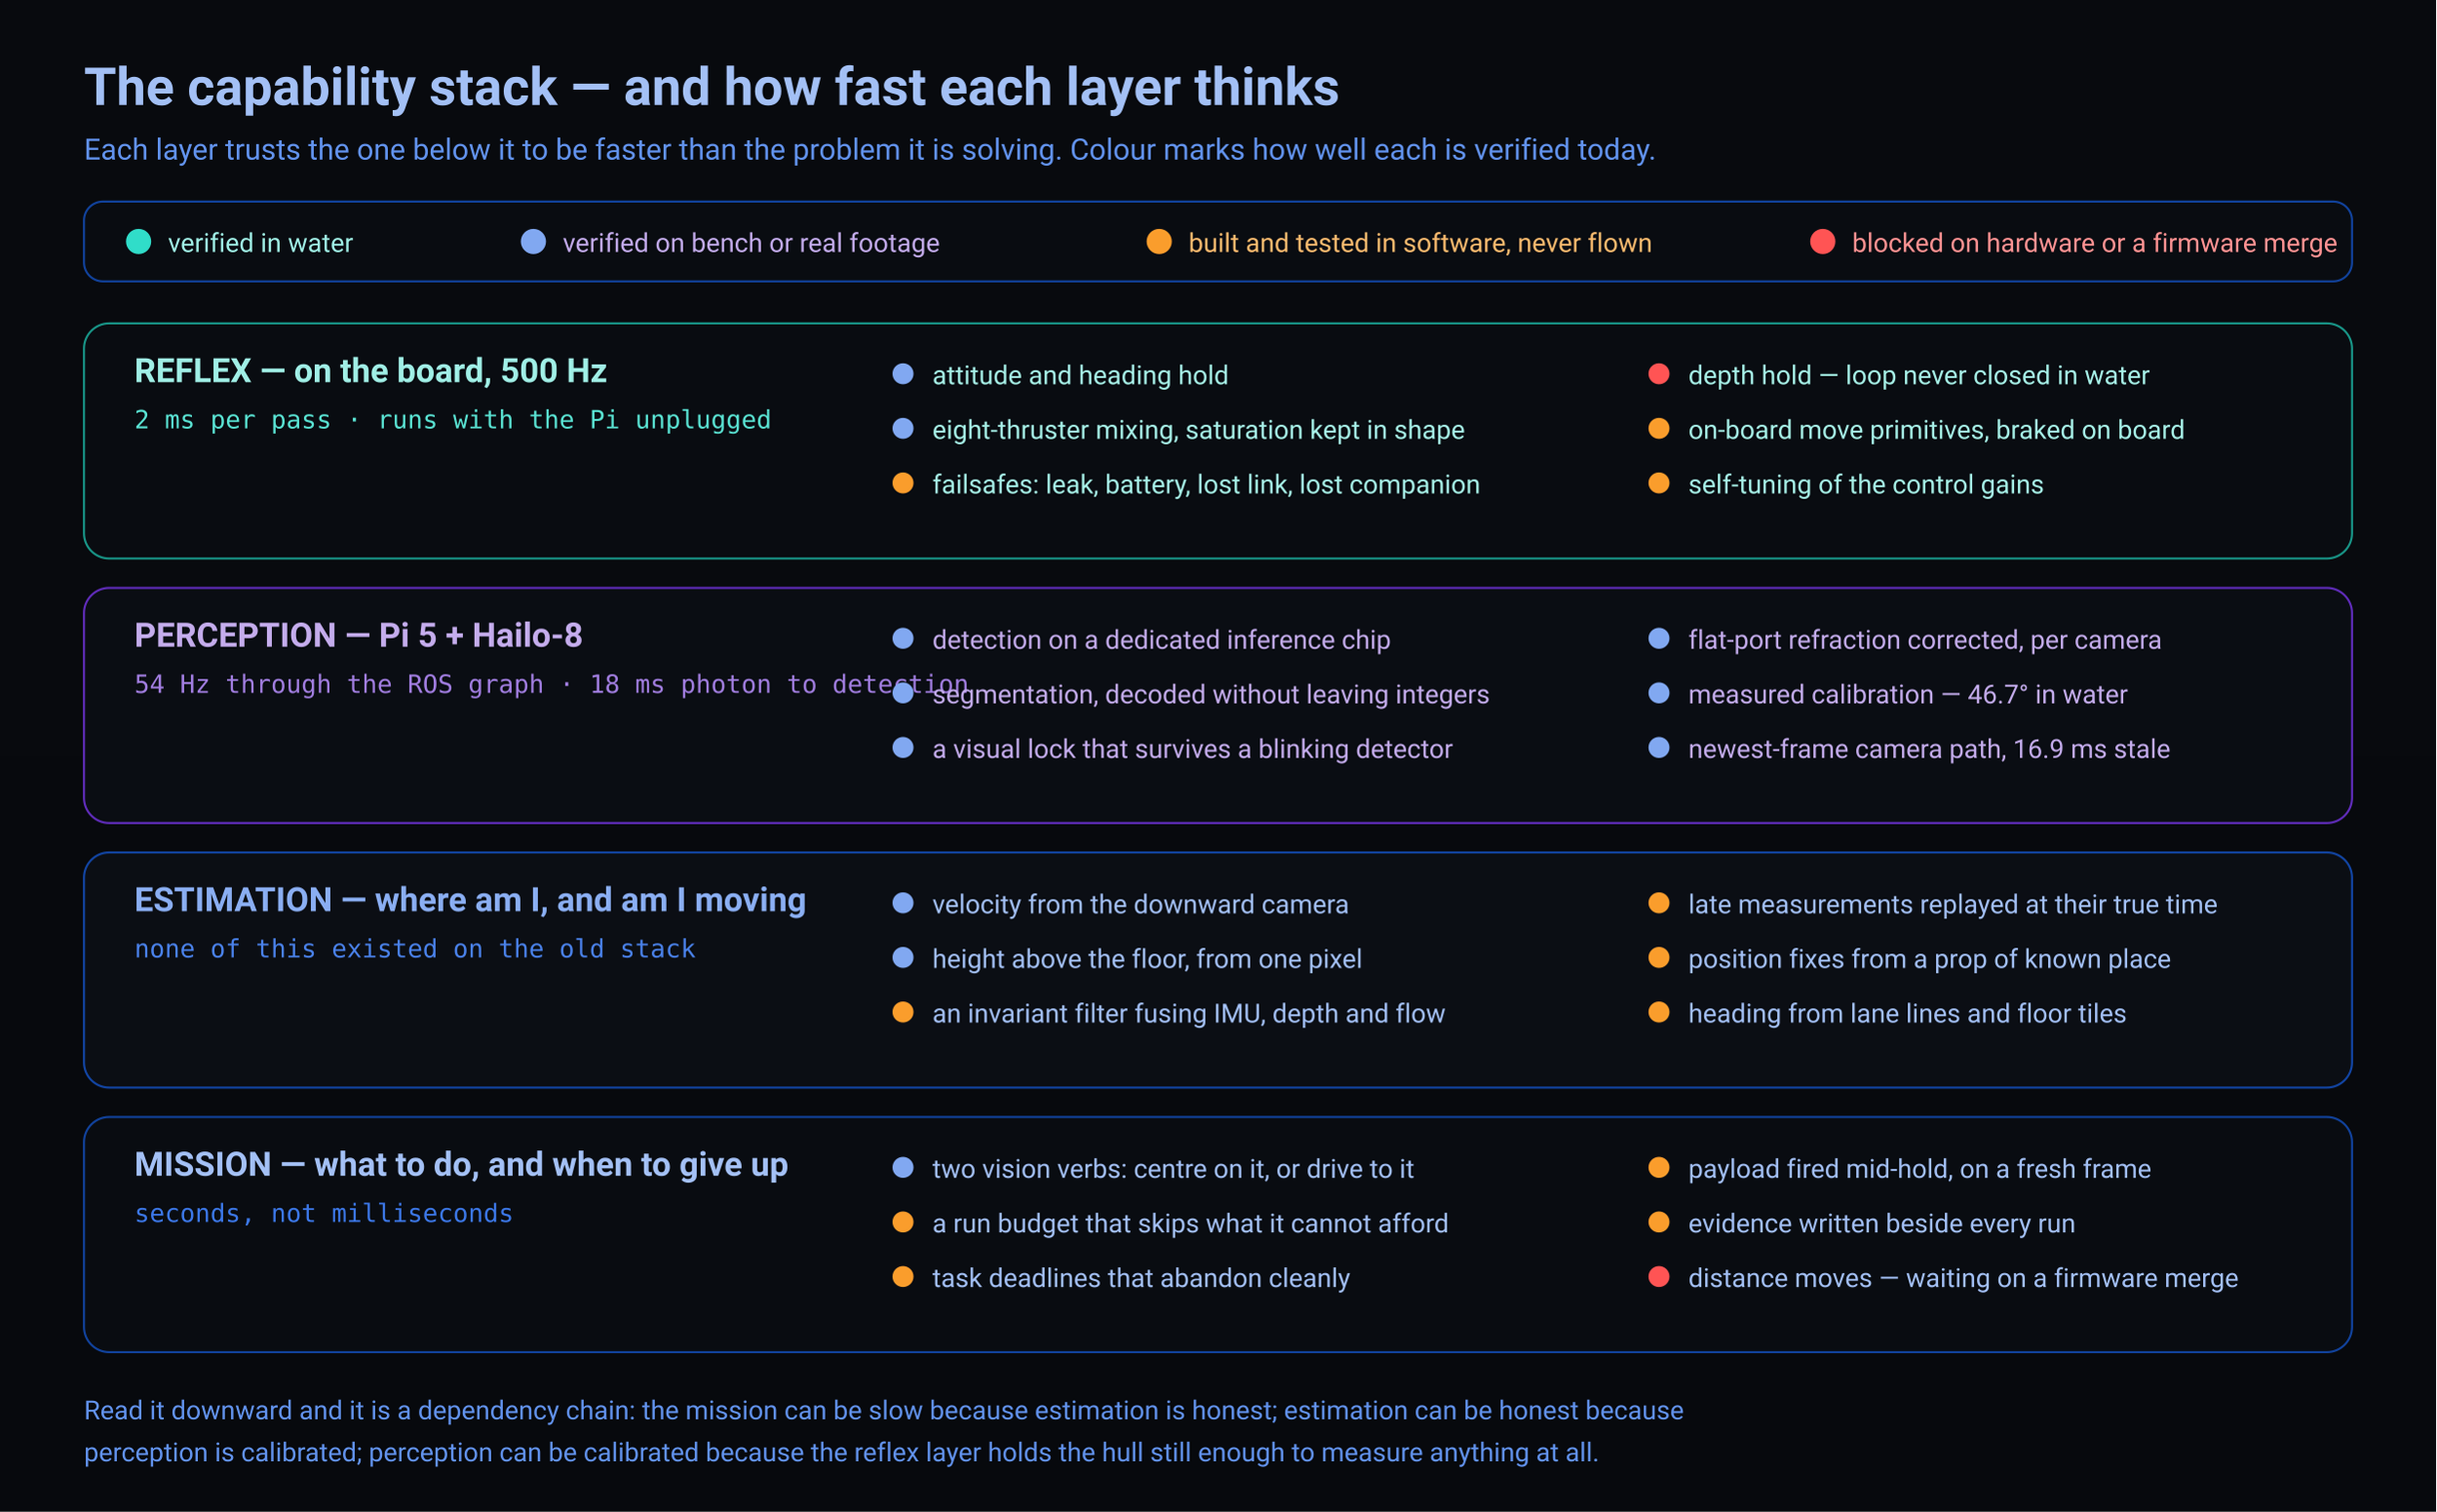
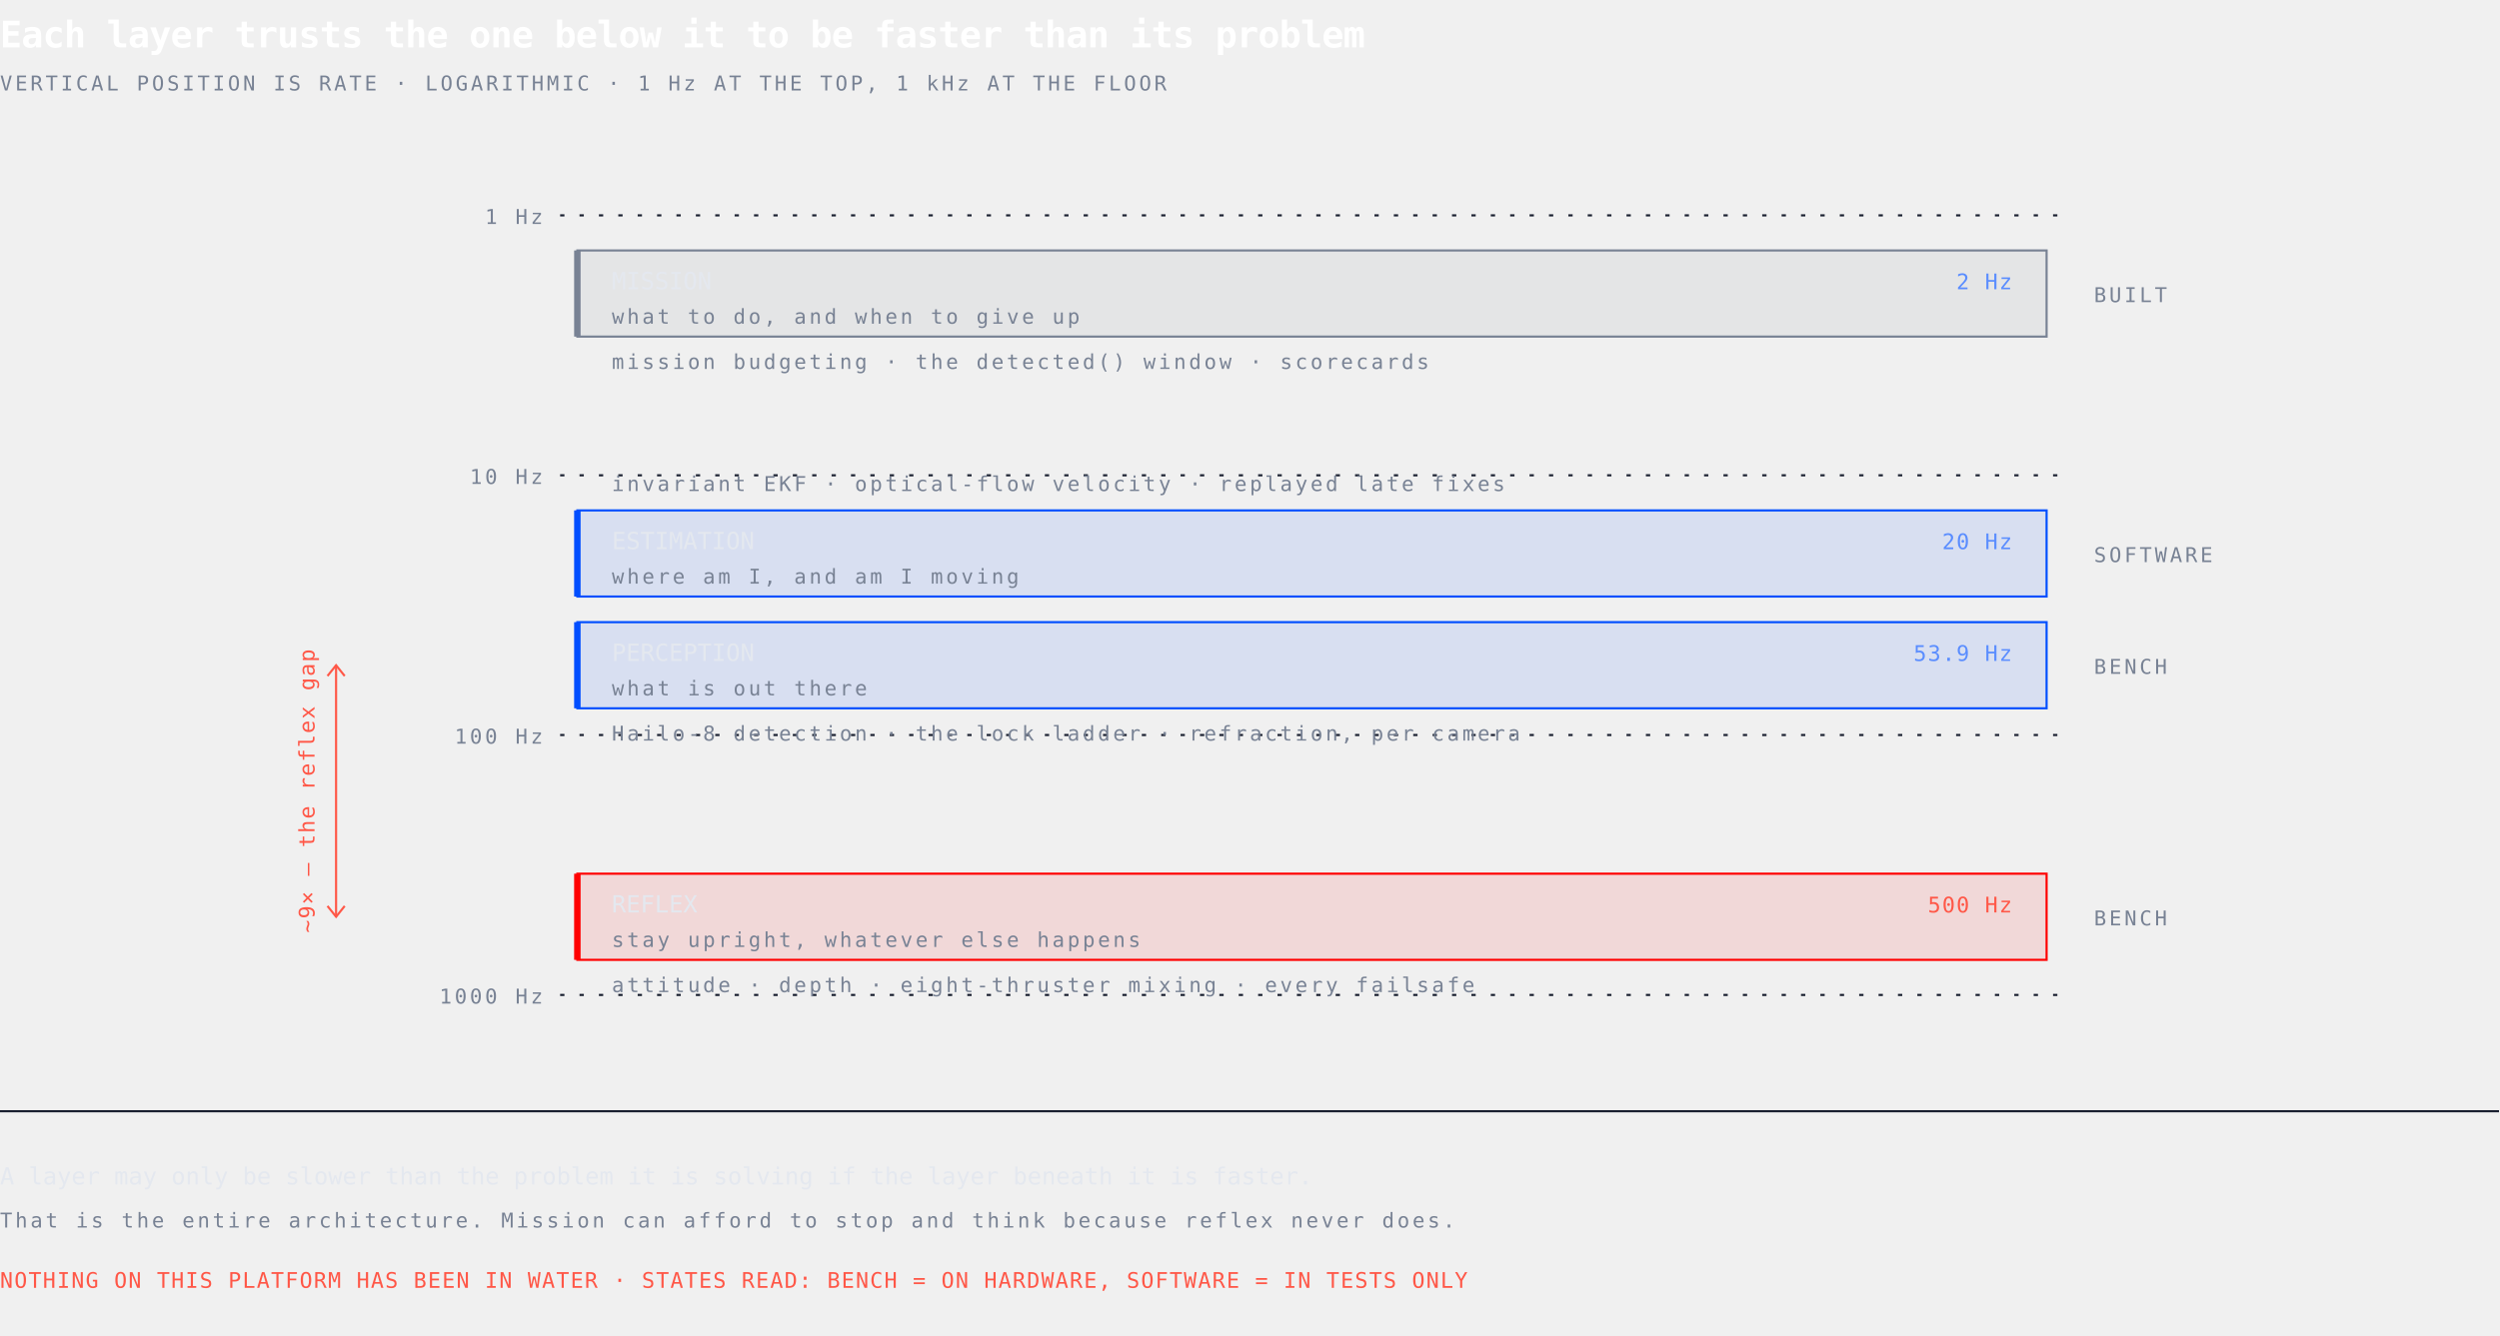
- <svg xmlns="http://www.w3.org/2000/svg" viewBox="0 0 1160 720" width="1160" height="720" font-family="ui-sans-serif, system-ui, -apple-system, Segoe UI, Roboto, sans-serif">
-   <defs>
-     <linearGradient id="bg5" x1="0" y1="0" x2="0" y2="1">
-       <stop offset="0" stop-color="#080a0e" />
-       <stop offset="1" stop-color="#07090d" />
-     </linearGradient>
-   </defs>
-   <rect width="1160" height="720" fill="url(#bg5)" />
-   <text x="40" y="50" fill="#a3c0f5" font-size="25" font-weight="700">The capability stack — and how fast each layer thinks</text>
-   <text x="40" y="76" fill="#6293ee" font-size="14">Each layer trusts the one below it to be faster than the problem it is solving. Colour marks how well each is verified today.</text>
-   <g transform="translate(40,96)">
-     <rect x="0" y="0" width="1080" height="38" rx="9" fill="#090c11" stroke="#11429c" />
-     <circle cx="26" cy="19" r="6" fill="#30ddc9" />
-     <text x="40" y="24" fill="#a0efe6" font-size="12.5">verified in water</text>
-     <circle cx="214" cy="19" r="6" fill="#81a8f1" />
-     <text x="228" y="24" fill="#c4acec" font-size="12.5">verified on bench or real footage</text>
-     <circle cx="512" cy="19" r="6" fill="#fa9d2c" />
-     <text x="526" y="24" fill="#fbbc6f" font-size="12.5">built and tested in software, never flown</text>
-     <circle cx="828" cy="19" r="6" fill="#ff5454" />
-     <text x="842" y="24" fill="#ff9393" font-size="12.5">blocked on hardware or a firmware merge</text>
-   </g>
-   <rect x="40" y="154" width="1080" height="112" rx="12" fill="#090c11" stroke="#189587" />
-   <text x="64" y="182" fill="#a0efe6" font-size="16" font-weight="700">REFLEX — on the board, 500 Hz</text>
-   <text x="64" y="204" fill="#5ae4d4" font-size="12" font-family="ui-monospace, monospace">2 ms per pass · runs with the Pi unplugged</text>
-   <g font-size="12.5">
-     <circle cx="430" cy="178" r="5" fill="#81a8f1" />
-     <text x="444" y="183" fill="#a7f1e8">attitude and heading hold</text>
-     <circle cx="430" cy="204" r="5" fill="#81a8f1" />
-     <text x="444" y="209" fill="#a7f1e8">eight-thruster mixing, saturation kept in shape</text>
-     <circle cx="430" cy="230" r="5" fill="#fa9d2c" />
-     <text x="444" y="235" fill="#a7f1e8">failsafes: leak, battery, lost link, lost companion</text>
-     <circle cx="790" cy="178" r="5" fill="#ff5454" />
-     <text x="804" y="183" fill="#a7f1e8">depth hold — loop never closed in water</text>
-     <circle cx="790" cy="204" r="5" fill="#fa9d2c" />
-     <text x="804" y="209" fill="#a7f1e8">on-board move primitives, braked on board</text>
-     <circle cx="790" cy="230" r="5" fill="#fa9d2c" />
-     <text x="804" y="235" fill="#a7f1e8">self-tuning of the control gains</text>
-   </g>
-   <rect x="40" y="280" width="1080" height="112" rx="12" fill="#0a0d13" stroke="#602cbb" />
-   <text x="64" y="308" fill="#c4acec" font-size="16" font-weight="700">PERCEPTION — Pi 5 + Hailo-8</text>
-   <text x="64" y="330" fill="#a27ee1" font-size="12" font-family="ui-monospace, monospace">54 Hz through the ROS graph · 18 ms photon to detection</text>
-   <g font-size="12.5">
-     <circle cx="430" cy="304" r="5" fill="#81a8f1" />
-     <text x="444" y="309" fill="#c4acec">detection on a dedicated inference chip</text>
-     <circle cx="430" cy="330" r="5" fill="#81a8f1" />
-     <text x="444" y="335" fill="#c4acec">segmentation, decoded without leaving integers</text>
-     <circle cx="430" cy="356" r="5" fill="#81a8f1" />
-     <text x="444" y="361" fill="#c4acec">a visual lock that survives a blinking detector</text>
-     <circle cx="790" cy="304" r="5" fill="#81a8f1" />
-     <text x="804" y="309" fill="#c4acec">flat-port refraction corrected, per camera</text>
-     <circle cx="790" cy="330" r="5" fill="#81a8f1" />
-     <text x="804" y="335" fill="#c4acec">measured calibration — 46.7° in water</text>
-     <circle cx="790" cy="356" r="5" fill="#81a8f1" />
-     <text x="804" y="361" fill="#c4acec">newest-frame camera path, 16.9 ms stale</text>
-   </g>
-   <rect x="40" y="406" width="1080" height="112" rx="12" fill="#0b0e14" stroke="#1245a4" />
-   <text x="64" y="434" fill="#8aaef2" font-size="16" font-weight="700">ESTIMATION — where am I, and am I moving</text>
-   <text x="64" y="456" fill="#4a82eb" font-size="12" font-family="ui-monospace, monospace">none of this existed on the old stack</text>
-   <g font-size="12.5">
-     <circle cx="430" cy="430" r="5" fill="#81a8f1" />
-     <text x="444" y="435" fill="#a3c0f5">velocity from the downward camera</text>
-     <circle cx="430" cy="456" r="5" fill="#81a8f1" />
-     <text x="444" y="461" fill="#a3c0f5">height above the floor, from one pixel</text>
-     <circle cx="430" cy="482" r="5" fill="#fa9d2c" />
-     <text x="444" y="487" fill="#a3c0f5">an invariant filter fusing IMU, depth and flow</text>
-     <circle cx="790" cy="430" r="5" fill="#fa9d2c" />
-     <text x="804" y="435" fill="#a3c0f5">late measurements replayed at their true time</text>
-     <circle cx="790" cy="456" r="5" fill="#fa9d2c" />
-     <text x="804" y="461" fill="#a3c0f5">position fixes from a prop of known place</text>
-     <circle cx="790" cy="482" r="5" fill="#fa9d2c" />
-     <text x="804" y="487" fill="#a3c0f5">heading from lane lines and floor tiles</text>
-   </g>
-   <rect x="40" y="532" width="1080" height="112" rx="12" fill="#090c11" stroke="#11429c" />
-   <text x="64" y="560" fill="#a3c0f5" font-size="16" font-weight="700">MISSION — what to do, and when to give up</text>
-   <text x="64" y="582" fill="#3c78e9" font-size="12" font-family="ui-monospace, monospace">seconds, not milliseconds</text>
-   <g font-size="12.5">
-     <circle cx="430" cy="556" r="5" fill="#81a8f1" />
-     <text x="444" y="561" fill="#a3c0f5">two vision verbs: centre on it, or drive to it</text>
-     <circle cx="430" cy="582" r="5" fill="#fa9d2c" />
-     <text x="444" y="587" fill="#a3c0f5">a run budget that skips what it cannot afford</text>
-     <circle cx="430" cy="608" r="5" fill="#fa9d2c" />
-     <text x="444" y="613" fill="#a3c0f5">task deadlines that abandon cleanly</text>
-     <circle cx="790" cy="556" r="5" fill="#fa9d2c" />
-     <text x="804" y="561" fill="#a3c0f5">payload fired mid-hold, on a fresh frame</text>
-     <circle cx="790" cy="582" r="5" fill="#fa9d2c" />
-     <text x="804" y="587" fill="#a3c0f5">evidence written beside every run</text>
-     <circle cx="790" cy="608" r="5" fill="#ff5454" />
-     <text x="804" y="613" fill="#a3c0f5">distance moves — waiting on a firmware merge</text>
-   </g>
-   <text x="40" y="676" fill="#6293ee" font-size="12.5">Read it downward and it is a dependency chain: the mission can be slow because estimation is honest; estimation can be honest because</text>
-   <text x="40" y="696" fill="#6293ee" font-size="12.5">perception is calibrated; perception can be calibrated because the reflex layer holds the hull still enough to measure anything at all.</text>
+ <svg xmlns="http://www.w3.org/2000/svg" viewBox="0 0 1160 620" width="1160" height="620" role="img" aria-label="Four layers of the stack placed on a logarithmic rate axis">
+   <style>text{font-family:Zed Mono,ui-monospace,monospace}.l{font-size:9.5px;fill:#788294;letter-spacing:.14em}.v{font-size:11px;fill:#e4e8ef}.r{font-size:10px;fill:#ff5747;letter-spacing:.06em}.b{font-size:10px;fill:#5a8dff;letter-spacing:.06em}.h{font-size:17px;fill:#fff;font-weight:700;letter-spacing:-.02em}.big{font-size:30px;fill:#fff;font-weight:700;letter-spacing:-.04em}</style>
+   <text x="0.0" y="22.0" class="h" text-anchor="start">Each layer trusts the one below it to be faster than its problem</text>
+   <text x="0.0" y="42.0" class="l" text-anchor="start">VERTICAL POSITION IS RATE · LOGARITHMIC · 1 Hz AT THE TOP, 1 kHz AT THE FLOOR</text>
+   <line x1="260" y1="100.0" x2="958" y2="100.0" stroke="#1a2030" stroke-width="1" stroke-dasharray="2 7" />
+   <text x="252.0" y="104.0" class="l" text-anchor="end">1 Hz</text>
+   <line x1="260" y1="220.7" x2="958" y2="220.7" stroke="#1a2030" stroke-width="1" stroke-dasharray="2 7" />
+   <text x="252.0" y="224.7" class="l" text-anchor="end">10 Hz</text>
+   <line x1="260" y1="341.3" x2="958" y2="341.3" stroke="#1a2030" stroke-width="1" stroke-dasharray="2 7" />
+   <text x="252.0" y="345.3" class="l" text-anchor="end">100 Hz</text>
+   <line x1="260" y1="462.0" x2="958" y2="462.0" stroke="#1a2030" stroke-width="1" stroke-dasharray="2 7" />
+   <text x="252.0" y="466.0" class="l" text-anchor="end">1000 Hz</text>
+   <rect x="268" y="116.3" width="682" height="40" fill="#788294" fill-opacity=".10" stroke="#788294" stroke-width="1" />
+   <line x1="268" y1="116.3" x2="268" y2="156.3" stroke="#788294" stroke-width="3" />
+   <text x="284.0" y="134.3" class="v" text-anchor="start">MISSION</text>
+   <text x="284.0" y="150.3" class="l" text-anchor="start">what to do, and when to give up</text>
+   <text x="934.0" y="134.3" class="b" text-anchor="end">2 Hz</text>
+   <text x="284.0" y="171.3" class="l" text-anchor="start">mission budgeting · the detected() window · scorecards</text>
+   <text x="972.0" y="140.3" class="l" text-anchor="start">BUILT</text>
+   <rect x="268" y="237.0" width="682" height="40" fill="#004eff" fill-opacity=".10" stroke="#004eff" stroke-width="1" />
+   <line x1="268" y1="237.0" x2="268" y2="277.0" stroke="#004eff" stroke-width="3" />
+   <text x="284.0" y="255.0" class="v" text-anchor="start">ESTIMATION</text>
+   <text x="284.0" y="271.0" class="l" text-anchor="start">where am I, and am I moving</text>
+   <text x="934.0" y="255.0" class="b" text-anchor="end">20 Hz</text>
+   <text x="284.0" y="228.0" class="l" text-anchor="start">invariant EKF · optical-flow velocity · replayed late fixes</text>
+   <text x="972.0" y="261.0" class="l" text-anchor="start">SOFTWARE</text>
+   <rect x="268" y="288.9" width="682" height="40" fill="#004eff" fill-opacity=".10" stroke="#004eff" stroke-width="1" />
+   <line x1="268" y1="288.9" x2="268" y2="328.9" stroke="#004eff" stroke-width="3" />
+   <text x="284.0" y="306.9" class="v" text-anchor="start">PERCEPTION</text>
+   <text x="284.0" y="322.9" class="l" text-anchor="start">what is out there</text>
+   <text x="934.0" y="306.9" class="b" text-anchor="end">53.9 Hz</text>
+   <text x="284.0" y="343.9" class="l" text-anchor="start">Hailo-8 detection · the lock ladder · refraction, per camera</text>
+   <text x="972.0" y="312.9" class="l" text-anchor="start">BENCH</text>
+   <rect x="268" y="405.7" width="682" height="40" fill="#ff0000" fill-opacity=".10" stroke="#ff0000" stroke-width="1" />
+   <line x1="268" y1="405.7" x2="268" y2="445.7" stroke="#ff0000" stroke-width="3" />
+   <text x="284.0" y="423.7" class="v" text-anchor="start">REFLEX</text>
+   <text x="284.0" y="439.7" class="l" text-anchor="start">stay upright, whatever else happens</text>
+   <text x="934.0" y="423.7" class="r" text-anchor="end">500 Hz</text>
+   <text x="284.0" y="460.7" class="l" text-anchor="start">attitude · depth · eight-thruster mixing · every failsafe</text>
+   <text x="972.0" y="429.7" class="l" text-anchor="start">BENCH</text>
+   <line x1="156" y1="308.9" x2="156" y2="425.7" stroke="#ff5747" stroke-width="1" />
+   <path d="M152,313.9 l4,-5 l4,5 M152,420.7 l4,5 l4,-5" fill="none" stroke="#ff5747" stroke-width="1" />
+   <text x="146" y="367.3" class="r" text-anchor="middle" transform="rotate(-90 146 367.3)">~9× — the reflex gap</text>
+   <line x1="0" y1="516" x2="1160" y2="516" stroke="#1a2030" />
+   <text x="0.0" y="550.0" class="v" text-anchor="start">A layer may only be slower than the problem it is solving if the layer beneath it is faster.</text>
+   <text x="0.0" y="570.0" class="l" text-anchor="start">That is the entire architecture. Mission can afford to stop and think because reflex never does.</text>
+   <text x="0.0" y="598.0" class="r" text-anchor="start">NOTHING ON THIS PLATFORM HAS BEEN IN WATER · STATES READ: BENCH = ON HARDWARE, SOFTWARE = IN TESTS ONLY</text>
</svg>
